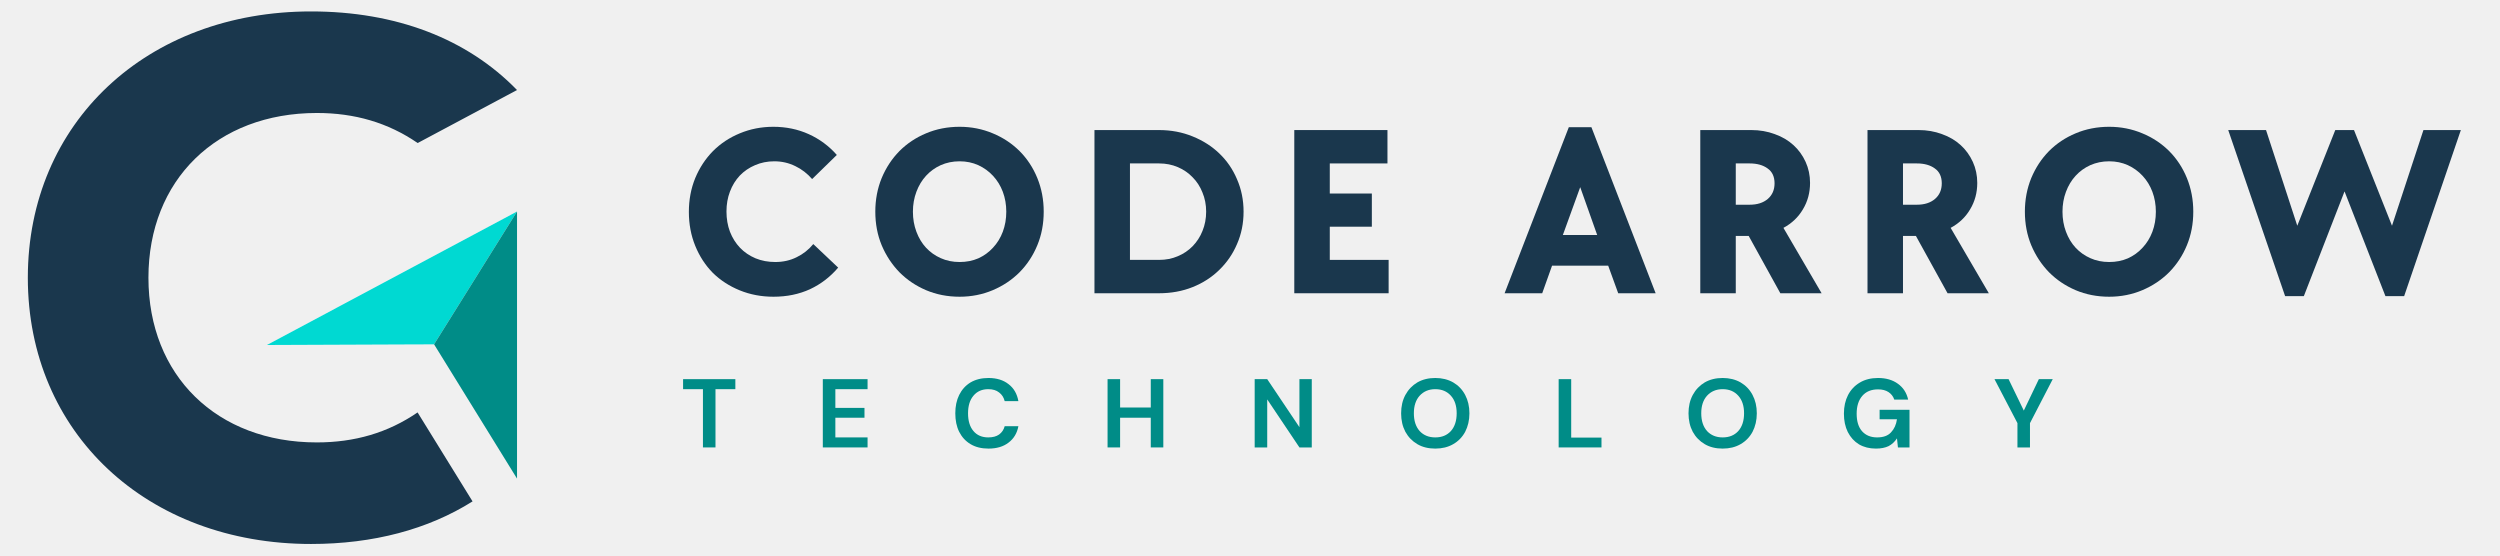
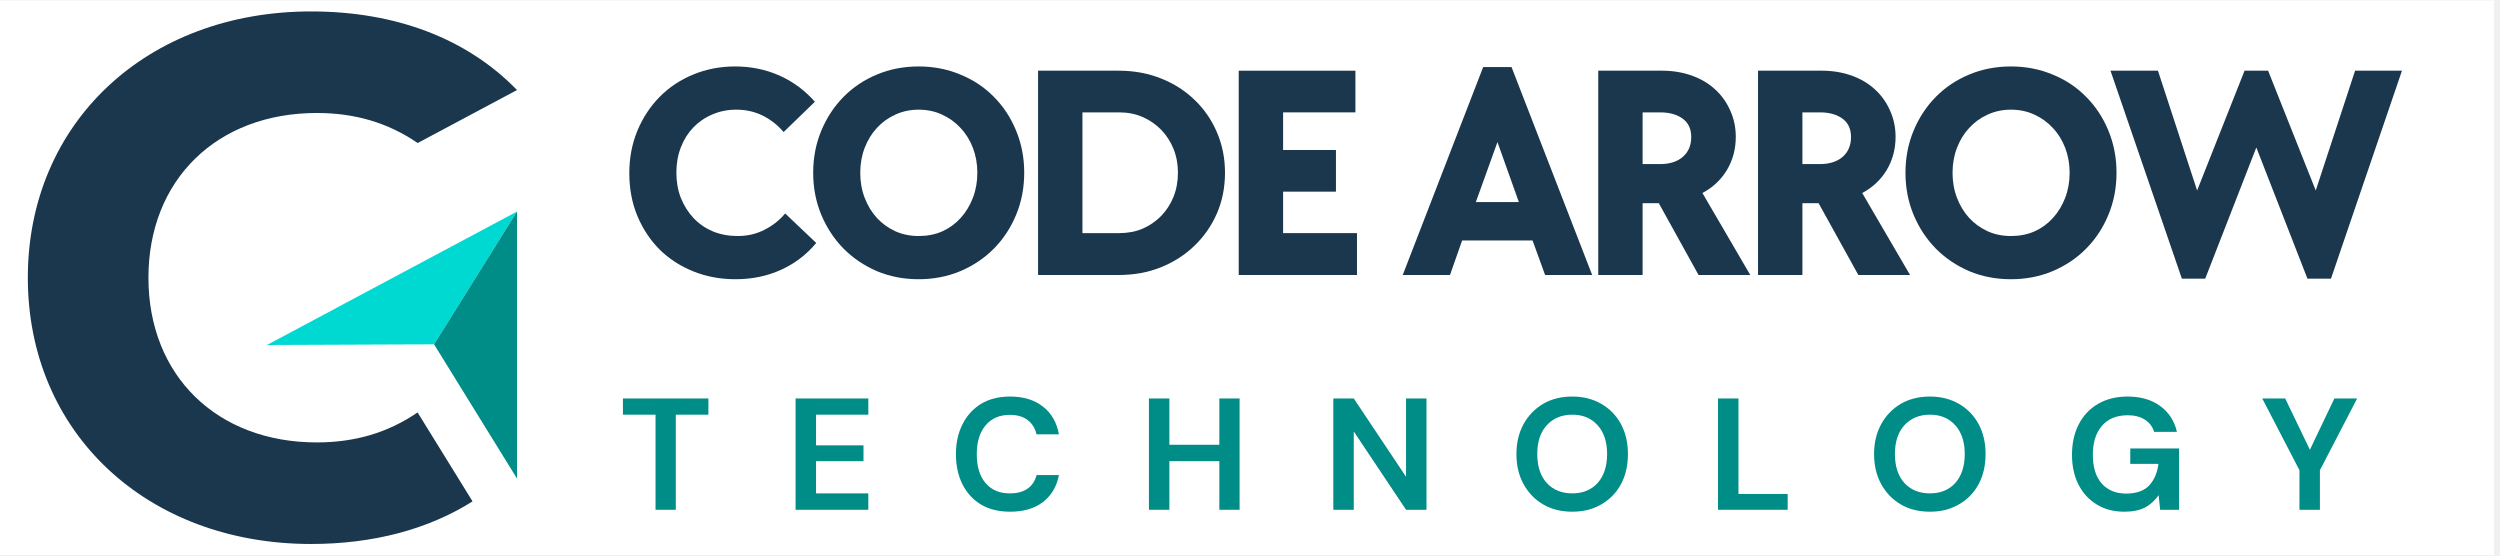
<svg xmlns="http://www.w3.org/2000/svg" width="270" zoomAndPan="magnify" viewBox="0 0 202.5 45" height="60" preserveAspectRatio="xMidYMid meet" version="1.0">
  <defs>
    <g />
-     <clipPath id="e18748f232">
+     <clipPath id="20114f2df9">
+       <path d="M 0 0.055 L 202 0.055 L 202 44.945 L 0 44.945 Z M 0 0.055 " clip-rule="nonzero" />
+     </clipPath>
+     <clipPath id="e4a1e37847">
      <path d="M 2.246 0.926 L 41.898 0.926 L 41.898 44.32 L 2.246 44.32 Z M 2.246 0.926 " clip-rule="nonzero" />
    </clipPath>
-     <clipPath id="0f5a779379">
+     <clipPath id="6e5de66ce3">
      <path d="M 21 17 L 41.898 17 L 41.898 28 L 21 28 Z M 21 17 " clip-rule="nonzero" />
    </clipPath>
-     <clipPath id="a1f7fd0505">
+     <clipPath id="824eabfbfa">
      <path d="M 35 17 L 41.898 17 L 41.898 39 L 35 39 Z M 35 17 " clip-rule="nonzero" />
    </clipPath>
  </defs>
-   <g clip-path="url(#e18748f232)">
+   <g clip-path="url(#20114f2df9)">
+     <path fill="#ffffff" d="M 0 0.055 L 202 0.055 L 202 44.945 L 0 44.945 Z M 0 0.055 " fill-opacity="1" fill-rule="nonzero" />
+     <path fill="#ffffff" d="M 0 0.055 L 202 0.055 L 202 44.945 L 0 44.945 Z M 0 0.055 " fill-opacity="1" fill-rule="nonzero" />
+   </g>
+   <g clip-path="url(#e4a1e37847)">
    <path fill="#1a374d" d="M 12.023 22.496 C 12.023 14.566 17.562 9.152 25.668 9.152 C 28.73 9.152 31.426 9.934 33.832 11.586 L 41.879 7.293 C 37.836 3.125 32.062 0.926 25.195 0.926 C 11.906 0.926 2.254 9.926 2.254 22.496 C 2.254 35.066 11.906 44.062 25.195 44.062 C 30.23 44.062 34.676 42.879 38.277 40.613 L 33.824 33.406 C 31.418 35.055 28.73 35.836 25.66 35.836 C 17.562 35.836 12.023 30.422 12.023 22.496 Z M 12.023 22.496 " fill-opacity="1" fill-rule="evenodd" />
  </g>
-   <g clip-path="url(#0f5a779379)">
+   <g clip-path="url(#6e5de66ce3)">
    <path fill="#00d9d2" d="M 35.16 27.891 L 41.879 17.133 L 21.621 27.945 L 33.059 27.898 Z M 35.16 27.891 " fill-opacity="1" fill-rule="evenodd" />
  </g>
-   <g clip-path="url(#a1f7fd0505)">
+   <g clip-path="url(#824eabfbfa)">
    <path fill="#008c87" d="M 41.879 17.133 L 35.16 27.891 L 41.879 38.766 Z M 41.879 17.133 " fill-opacity="1" fill-rule="evenodd" />
  </g>
  <g fill="#1a374d" fill-opacity="1">
-     <g transform="translate(55.11032, 23.75382)">
+     <g transform="translate(50.1146, 22.27376)">
      <g>
-         <path d="M 7.547 0.281 C 6.566 0.281 5.656 0.109 4.812 -0.234 C 3.969 -0.578 3.238 -1.051 2.625 -1.656 C 2.02 -2.27 1.547 -3 1.203 -3.844 C 0.859 -4.688 0.688 -5.602 0.688 -6.594 C 0.688 -7.57 0.859 -8.484 1.203 -9.328 C 1.555 -10.172 2.035 -10.898 2.641 -11.516 C 3.254 -12.129 3.977 -12.609 4.812 -12.953 C 5.656 -13.305 6.562 -13.484 7.531 -13.484 C 8.562 -13.484 9.516 -13.285 10.391 -12.891 C 11.273 -12.492 12.035 -11.93 12.672 -11.203 L 10.672 -9.25 C 10.285 -9.695 9.832 -10.047 9.312 -10.297 C 8.789 -10.555 8.223 -10.688 7.609 -10.688 C 7.047 -10.688 6.523 -10.582 6.047 -10.375 C 5.578 -10.176 5.164 -9.895 4.812 -9.531 C 4.469 -9.164 4.203 -8.734 4.016 -8.234 C 3.828 -7.742 3.734 -7.207 3.734 -6.625 C 3.734 -6.031 3.828 -5.484 4.016 -4.984 C 4.211 -4.484 4.484 -4.051 4.828 -3.688 C 5.18 -3.32 5.602 -3.035 6.094 -2.828 C 6.582 -2.629 7.113 -2.531 7.688 -2.531 C 8.32 -2.531 8.898 -2.66 9.422 -2.922 C 9.953 -3.18 10.398 -3.535 10.766 -3.984 L 12.781 -2.078 C 12.145 -1.328 11.383 -0.742 10.5 -0.328 C 9.613 0.078 8.629 0.281 7.547 0.281 Z M 7.547 0.281 " />
+         <path d="M 9.469 0.344 C 8.227 0.344 7.082 0.129 6.031 -0.297 C 4.977 -0.723 4.066 -1.316 3.297 -2.078 C 2.535 -2.848 1.938 -3.758 1.5 -4.812 C 1.07 -5.863 0.859 -7.008 0.859 -8.25 C 0.859 -9.488 1.078 -10.633 1.516 -11.688 C 1.953 -12.738 2.551 -13.648 3.312 -14.422 C 4.082 -15.203 4.988 -15.805 6.031 -16.234 C 7.082 -16.672 8.219 -16.891 9.438 -16.891 C 10.719 -16.891 11.91 -16.645 13.016 -16.156 C 14.117 -15.664 15.078 -14.957 15.891 -14.031 L 13.359 -11.578 C 12.879 -12.141 12.316 -12.582 11.672 -12.906 C 11.023 -13.227 10.312 -13.391 9.531 -13.391 C 8.82 -13.391 8.172 -13.258 7.578 -13 C 6.984 -12.75 6.469 -12.395 6.031 -11.938 C 5.602 -11.488 5.27 -10.953 5.031 -10.328 C 4.789 -9.703 4.672 -9.023 4.672 -8.297 C 4.672 -7.555 4.789 -6.875 5.031 -6.25 C 5.281 -5.625 5.625 -5.078 6.062 -4.609 C 6.5 -4.148 7.02 -3.789 7.625 -3.531 C 8.238 -3.281 8.91 -3.156 9.641 -3.156 C 10.422 -3.156 11.141 -3.32 11.797 -3.656 C 12.461 -3.988 13.023 -4.43 13.484 -4.984 L 16 -2.594 C 15.219 -1.656 14.27 -0.93 13.156 -0.422 C 12.039 0.086 10.812 0.344 9.469 0.344 Z M 9.469 0.344 " />
      </g>
    </g>
  </g>
  <g fill="#1a374d" fill-opacity="1">
-     <g transform="translate(70.21218, 23.75382)">
+     <g transform="translate(65.00878, 22.27376)">
      <g>
-         <path d="M 7.516 0.281 C 6.535 0.281 5.629 0.102 4.797 -0.25 C 3.973 -0.602 3.254 -1.086 2.641 -1.703 C 2.035 -2.328 1.555 -3.055 1.203 -3.891 C 0.859 -4.723 0.688 -5.629 0.688 -6.609 C 0.688 -7.578 0.859 -8.484 1.203 -9.328 C 1.555 -10.172 2.035 -10.898 2.641 -11.516 C 3.254 -12.129 3.973 -12.609 4.797 -12.953 C 5.629 -13.305 6.535 -13.484 7.516 -13.484 C 8.473 -13.484 9.367 -13.305 10.203 -12.953 C 11.035 -12.609 11.758 -12.129 12.375 -11.516 C 12.988 -10.898 13.469 -10.172 13.812 -9.328 C 14.156 -8.484 14.328 -7.578 14.328 -6.609 C 14.328 -5.629 14.156 -4.723 13.812 -3.891 C 13.469 -3.055 12.988 -2.328 12.375 -1.703 C 11.758 -1.086 11.035 -0.602 10.203 -0.25 C 9.367 0.102 8.473 0.281 7.516 0.281 Z M 7.516 -2.531 C 8.066 -2.531 8.57 -2.629 9.031 -2.828 C 9.488 -3.035 9.883 -3.32 10.219 -3.688 C 10.562 -4.051 10.828 -4.484 11.016 -4.984 C 11.203 -5.484 11.297 -6.023 11.297 -6.609 C 11.297 -7.18 11.203 -7.719 11.016 -8.219 C 10.828 -8.719 10.562 -9.148 10.219 -9.516 C 9.883 -9.879 9.488 -10.164 9.031 -10.375 C 8.57 -10.582 8.066 -10.688 7.516 -10.688 C 6.961 -10.688 6.453 -10.582 5.984 -10.375 C 5.523 -10.164 5.129 -9.879 4.797 -9.516 C 4.461 -9.148 4.203 -8.719 4.016 -8.219 C 3.828 -7.719 3.734 -7.18 3.734 -6.609 C 3.734 -6.023 3.828 -5.484 4.016 -4.984 C 4.203 -4.484 4.461 -4.051 4.797 -3.688 C 5.129 -3.332 5.523 -3.051 5.984 -2.844 C 6.453 -2.633 6.961 -2.531 7.516 -2.531 Z M 7.516 -2.531 " />
+         <path d="M 9.406 0.344 C 8.188 0.344 7.055 0.125 6.016 -0.312 C 4.984 -0.758 4.082 -1.367 3.312 -2.141 C 2.551 -2.922 1.953 -3.832 1.516 -4.875 C 1.078 -5.926 0.859 -7.062 0.859 -8.281 C 0.859 -9.5 1.078 -10.633 1.516 -11.688 C 1.953 -12.738 2.551 -13.648 3.312 -14.422 C 4.082 -15.203 4.984 -15.805 6.016 -16.234 C 7.055 -16.672 8.188 -16.891 9.406 -16.891 C 10.613 -16.891 11.738 -16.672 12.781 -16.234 C 13.832 -15.805 14.738 -15.203 15.5 -14.422 C 16.27 -13.648 16.867 -12.738 17.297 -11.688 C 17.734 -10.633 17.953 -9.5 17.953 -8.281 C 17.953 -7.062 17.734 -5.926 17.297 -4.875 C 16.867 -3.832 16.27 -2.922 15.5 -2.141 C 14.738 -1.367 13.832 -0.758 12.781 -0.312 C 11.738 0.125 10.613 0.344 9.406 0.344 Z M 9.406 -3.156 C 10.102 -3.156 10.738 -3.281 11.312 -3.531 C 11.883 -3.789 12.379 -4.148 12.797 -4.609 C 13.223 -5.078 13.555 -5.625 13.797 -6.25 C 14.035 -6.875 14.156 -7.551 14.156 -8.281 C 14.156 -9 14.035 -9.672 13.797 -10.297 C 13.555 -10.922 13.223 -11.457 12.797 -11.906 C 12.379 -12.363 11.883 -12.723 11.312 -12.984 C 10.738 -13.254 10.102 -13.391 9.406 -13.391 C 8.719 -13.391 8.082 -13.254 7.5 -12.984 C 6.926 -12.723 6.43 -12.363 6.016 -11.906 C 5.598 -11.457 5.27 -10.922 5.031 -10.297 C 4.789 -9.672 4.672 -9 4.672 -8.281 C 4.672 -7.551 4.789 -6.875 5.031 -6.25 C 5.27 -5.625 5.598 -5.082 6.016 -4.625 C 6.43 -4.176 6.926 -3.816 7.5 -3.547 C 8.082 -3.285 8.719 -3.156 9.406 -3.156 Z M 9.406 -3.156 " />
      </g>
    </g>
  </g>
  <g fill="#1a374d" fill-opacity="1">
-     <g transform="translate(87.16722, 23.75382)">
+     <g transform="translate(82.22484, 22.27376)">
      <g>
-         <path d="M 1.484 -13.219 L 6.703 -13.219 C 7.691 -13.219 8.602 -13.047 9.438 -12.703 C 10.27 -12.367 10.988 -11.91 11.594 -11.328 C 12.207 -10.742 12.688 -10.047 13.031 -9.234 C 13.383 -8.43 13.562 -7.555 13.562 -6.609 C 13.562 -5.66 13.383 -4.785 13.031 -3.984 C 12.688 -3.18 12.207 -2.484 11.594 -1.891 C 10.988 -1.297 10.27 -0.832 9.438 -0.5 C 8.602 -0.164 7.691 0 6.703 0 L 1.484 0 Z M 6.719 -2.703 C 7.27 -2.703 7.773 -2.801 8.234 -3 C 8.703 -3.195 9.102 -3.469 9.438 -3.812 C 9.781 -4.164 10.047 -4.578 10.234 -5.047 C 10.43 -5.523 10.531 -6.047 10.531 -6.609 C 10.531 -7.172 10.43 -7.688 10.234 -8.156 C 10.047 -8.633 9.781 -9.047 9.438 -9.391 C 9.102 -9.742 8.703 -10.02 8.234 -10.219 C 7.773 -10.414 7.27 -10.516 6.719 -10.516 L 4.359 -10.516 L 4.359 -2.703 Z M 6.719 -2.703 " />
+         <path d="M 1.859 -16.547 L 8.406 -16.547 C 9.633 -16.547 10.77 -16.336 11.812 -15.922 C 12.863 -15.504 13.77 -14.926 14.531 -14.188 C 15.301 -13.457 15.906 -12.582 16.344 -11.562 C 16.781 -10.551 17 -9.457 17 -8.281 C 17 -7.094 16.781 -5.992 16.344 -4.984 C 15.906 -3.984 15.301 -3.113 14.531 -2.375 C 13.77 -1.633 12.863 -1.051 11.812 -0.625 C 10.77 -0.207 9.633 0 8.406 0 L 1.859 0 Z M 8.422 -3.391 C 9.117 -3.391 9.754 -3.508 10.328 -3.75 C 10.898 -4 11.398 -4.344 11.828 -4.781 C 12.254 -5.219 12.586 -5.734 12.828 -6.328 C 13.066 -6.922 13.188 -7.57 13.188 -8.281 C 13.188 -8.988 13.066 -9.633 12.828 -10.219 C 12.586 -10.812 12.254 -11.328 11.828 -11.766 C 11.398 -12.203 10.898 -12.547 10.328 -12.797 C 9.754 -13.047 9.117 -13.172 8.422 -13.172 L 5.453 -13.172 L 5.453 -3.391 Z M 8.422 -3.391 " />
      </g>
    </g>
  </g>
  <g fill="#1a374d" fill-opacity="1">
-     <g transform="translate(103.3534, 23.75382)">
+     <g transform="translate(98.47757, 22.27376)">
      <g>
-         <path d="M 1.484 -13.219 L 9.031 -13.219 L 9.031 -10.516 L 4.359 -10.516 L 4.359 -8.078 L 7.766 -8.078 L 7.766 -5.391 L 4.359 -5.391 L 4.359 -2.703 L 9.125 -2.703 L 9.125 0 L 1.484 0 Z M 1.484 -13.219 " />
+         <path d="M 1.859 -16.547 L 11.312 -16.547 L 11.312 -13.172 L 5.453 -13.172 L 5.453 -10.125 L 9.734 -10.125 L 9.734 -6.75 L 5.453 -6.75 L 5.453 -3.391 L 11.438 -3.391 L 11.438 0 L 1.859 0 Z M 1.859 -16.547 " />
      </g>
    </g>
  </g>
  <g fill="#1a374d" fill-opacity="1">
-     <g transform="translate(115.3995, 23.75382)">
+     <g transform="translate(109.5431, 22.27376)">
      <g />
    </g>
  </g>
  <g fill="#1a374d" fill-opacity="1">
-     <g transform="translate(121.6692, 23.75382)">
+     <g transform="translate(113.3714, 22.27376)">
      <g>
-         <path d="M 5.406 -13.453 L 7.234 -13.453 L 12.438 0 L 9.406 0 L 8.594 -2.234 L 4.047 -2.234 L 3.25 0 L 0.203 0 Z M 7.703 -4.719 L 6.328 -8.594 L 4.922 -4.719 Z M 7.703 -4.719 " />
+         <path d="M 6.766 -16.844 L 9.062 -16.844 L 15.594 0 L 11.781 0 L 10.766 -2.797 L 5.062 -2.797 L 4.078 0 L 0.25 0 Z M 9.656 -5.906 L 7.922 -10.766 L 6.172 -5.906 Z M 9.656 -5.906 " />
      </g>
    </g>
  </g>
  <g fill="#1a374d" fill-opacity="1">
-     <g transform="translate(136.2388, 23.75382)">
+     <g transform="translate(127.5986, 22.27376)">
      <g>
-         <path d="M 1.484 -13.219 L 5.625 -13.219 C 6.301 -13.219 6.93 -13.109 7.516 -12.891 C 8.109 -12.68 8.613 -12.383 9.031 -12 C 9.445 -11.625 9.773 -11.172 10.016 -10.641 C 10.254 -10.117 10.375 -9.551 10.375 -8.938 C 10.375 -8.145 10.18 -7.43 9.797 -6.797 C 9.422 -6.16 8.895 -5.66 8.219 -5.297 L 11.312 0 L 7.969 0 L 5.406 -4.641 L 4.359 -4.641 L 4.359 0 L 1.484 0 Z M 5.484 -7.172 C 6.098 -7.172 6.586 -7.328 6.953 -7.641 C 7.316 -7.953 7.5 -8.375 7.5 -8.906 C 7.5 -9.445 7.312 -9.848 6.938 -10.109 C 6.57 -10.379 6.086 -10.516 5.484 -10.516 L 4.359 -10.516 L 4.359 -7.172 Z M 5.484 -7.172 " />
+         <path d="M 1.859 -16.547 L 7.047 -16.547 C 7.898 -16.547 8.691 -16.414 9.422 -16.156 C 10.16 -15.895 10.789 -15.523 11.312 -15.047 C 11.844 -14.566 12.254 -13.992 12.547 -13.328 C 12.848 -12.672 13 -11.957 13 -11.188 C 13 -10.195 12.758 -9.301 12.281 -8.5 C 11.801 -7.707 11.141 -7.086 10.297 -6.641 L 14.172 0 L 9.984 0 L 6.766 -5.812 L 5.453 -5.812 L 5.453 0 L 1.859 0 Z M 6.875 -8.984 C 7.645 -8.984 8.254 -9.176 8.703 -9.562 C 9.16 -9.957 9.391 -10.492 9.391 -11.172 C 9.391 -11.836 9.156 -12.336 8.688 -12.672 C 8.227 -13.004 7.625 -13.172 6.875 -13.172 L 5.453 -13.172 L 5.453 -8.984 Z M 6.875 -8.984 " />
      </g>
    </g>
  </g>
  <g fill="#1a374d" fill-opacity="1">
-     <g transform="translate(149.7832, 23.75382)">
+     <g transform="translate(140.5414, 22.27376)">
      <g>
-         <path d="M 1.484 -13.219 L 5.625 -13.219 C 6.301 -13.219 6.93 -13.109 7.516 -12.891 C 8.109 -12.68 8.613 -12.383 9.031 -12 C 9.445 -11.625 9.773 -11.172 10.016 -10.641 C 10.254 -10.117 10.375 -9.551 10.375 -8.938 C 10.375 -8.145 10.18 -7.43 9.797 -6.797 C 9.422 -6.16 8.895 -5.66 8.219 -5.297 L 11.312 0 L 7.969 0 L 5.406 -4.641 L 4.359 -4.641 L 4.359 0 L 1.484 0 Z M 5.484 -7.172 C 6.098 -7.172 6.586 -7.328 6.953 -7.641 C 7.316 -7.953 7.5 -8.375 7.5 -8.906 C 7.5 -9.445 7.312 -9.848 6.938 -10.109 C 6.57 -10.379 6.086 -10.516 5.484 -10.516 L 4.359 -10.516 L 4.359 -7.172 Z M 5.484 -7.172 " />
+         <path d="M 1.859 -16.547 L 7.047 -16.547 C 7.898 -16.547 8.691 -16.414 9.422 -16.156 C 10.16 -15.895 10.789 -15.523 11.312 -15.047 C 11.844 -14.566 12.254 -13.992 12.547 -13.328 C 12.848 -12.672 13 -11.957 13 -11.188 C 13 -10.195 12.758 -9.301 12.281 -8.5 C 11.801 -7.707 11.141 -7.086 10.297 -6.641 L 14.172 0 L 9.984 0 L 6.766 -5.812 L 5.453 -5.812 L 5.453 0 L 1.859 0 Z M 6.875 -8.984 C 7.645 -8.984 8.254 -9.176 8.703 -9.562 C 9.16 -9.957 9.391 -10.492 9.391 -11.172 C 9.391 -11.836 9.156 -12.336 8.688 -12.672 C 8.227 -13.004 7.625 -13.172 6.875 -13.172 L 5.453 -13.172 L 5.453 -8.984 Z M 6.875 -8.984 " />
      </g>
    </g>
  </g>
  <g fill="#1a374d" fill-opacity="1">
-     <g transform="translate(163.3276, 23.75382)">
+     <g transform="translate(153.4843, 22.27376)">
      <g>
-         <path d="M 7.516 0.281 C 6.535 0.281 5.629 0.102 4.797 -0.25 C 3.973 -0.602 3.254 -1.086 2.641 -1.703 C 2.035 -2.328 1.555 -3.055 1.203 -3.891 C 0.859 -4.723 0.688 -5.629 0.688 -6.609 C 0.688 -7.578 0.859 -8.484 1.203 -9.328 C 1.555 -10.172 2.035 -10.898 2.641 -11.516 C 3.254 -12.129 3.973 -12.609 4.797 -12.953 C 5.629 -13.305 6.535 -13.484 7.516 -13.484 C 8.473 -13.484 9.367 -13.305 10.203 -12.953 C 11.035 -12.609 11.758 -12.129 12.375 -11.516 C 12.988 -10.898 13.469 -10.172 13.812 -9.328 C 14.156 -8.484 14.328 -7.578 14.328 -6.609 C 14.328 -5.629 14.156 -4.723 13.812 -3.891 C 13.469 -3.055 12.988 -2.328 12.375 -1.703 C 11.758 -1.086 11.035 -0.602 10.203 -0.25 C 9.367 0.102 8.473 0.281 7.516 0.281 Z M 7.516 -2.531 C 8.066 -2.531 8.57 -2.629 9.031 -2.828 C 9.488 -3.035 9.883 -3.32 10.219 -3.688 C 10.562 -4.051 10.828 -4.484 11.016 -4.984 C 11.203 -5.484 11.297 -6.023 11.297 -6.609 C 11.297 -7.18 11.203 -7.719 11.016 -8.219 C 10.828 -8.719 10.562 -9.148 10.219 -9.516 C 9.883 -9.879 9.488 -10.164 9.031 -10.375 C 8.57 -10.582 8.066 -10.688 7.516 -10.688 C 6.961 -10.688 6.453 -10.582 5.984 -10.375 C 5.523 -10.164 5.129 -9.879 4.797 -9.516 C 4.461 -9.148 4.203 -8.719 4.016 -8.219 C 3.828 -7.719 3.734 -7.18 3.734 -6.609 C 3.734 -6.023 3.828 -5.484 4.016 -4.984 C 4.203 -4.484 4.461 -4.051 4.797 -3.688 C 5.129 -3.332 5.523 -3.051 5.984 -2.844 C 6.453 -2.633 6.961 -2.531 7.516 -2.531 Z M 7.516 -2.531 " />
+         <path d="M 9.406 0.344 C 8.188 0.344 7.055 0.125 6.016 -0.312 C 4.984 -0.758 4.082 -1.367 3.312 -2.141 C 2.551 -2.922 1.953 -3.832 1.516 -4.875 C 1.078 -5.926 0.859 -7.062 0.859 -8.281 C 0.859 -9.5 1.078 -10.633 1.516 -11.688 C 1.953 -12.738 2.551 -13.648 3.312 -14.422 C 4.082 -15.203 4.984 -15.805 6.016 -16.234 C 7.055 -16.672 8.188 -16.891 9.406 -16.891 C 10.613 -16.891 11.738 -16.672 12.781 -16.234 C 13.832 -15.805 14.738 -15.203 15.5 -14.422 C 16.27 -13.648 16.867 -12.738 17.297 -11.688 C 17.734 -10.633 17.953 -9.5 17.953 -8.281 C 17.953 -7.062 17.734 -5.926 17.297 -4.875 C 16.867 -3.832 16.27 -2.922 15.5 -2.141 C 14.738 -1.367 13.832 -0.758 12.781 -0.312 C 11.738 0.125 10.613 0.344 9.406 0.344 Z M 9.406 -3.156 C 10.102 -3.156 10.738 -3.281 11.312 -3.531 C 11.883 -3.789 12.379 -4.148 12.797 -4.609 C 13.223 -5.078 13.555 -5.625 13.797 -6.25 C 14.035 -6.875 14.156 -7.551 14.156 -8.281 C 14.156 -9 14.035 -9.672 13.797 -10.297 C 13.555 -10.922 13.223 -11.457 12.797 -11.906 C 12.379 -12.363 11.883 -12.723 11.312 -12.984 C 10.738 -13.254 10.102 -13.391 9.406 -13.391 C 8.719 -13.391 8.082 -13.254 7.5 -12.984 C 6.926 -12.723 6.43 -12.363 6.016 -11.906 C 5.598 -11.457 5.27 -10.922 5.031 -10.297 C 4.789 -9.672 4.672 -9 4.672 -8.281 C 4.672 -7.551 4.789 -6.875 5.031 -6.25 C 5.27 -5.625 5.598 -5.082 6.016 -4.625 C 6.43 -4.176 6.926 -3.816 7.5 -3.547 C 8.082 -3.285 8.719 -3.156 9.406 -3.156 Z M 9.406 -3.156 " />
      </g>
    </g>
  </g>
  <g fill="#1a374d" fill-opacity="1">
-     <g transform="translate(180.2826, 23.75382)">
+     <g transform="translate(170.7003, 22.27376)">
      <g>
-         <path d="M 0.203 -13.219 L 3.266 -13.219 L 5.797 -5.469 L 8.875 -13.219 L 10.391 -13.219 L 13.469 -5.469 L 16.016 -13.219 L 19.047 -13.219 L 14.453 0.234 L 12.938 0.234 L 9.625 -8.25 L 6.328 0.234 L 4.812 0.234 Z M 0.203 -13.219 " />
+         <path d="M 0.25 -16.547 L 4.094 -16.547 L 7.266 -6.844 L 11.109 -16.547 L 13.016 -16.547 L 16.875 -6.844 L 20.062 -16.547 L 23.859 -16.547 L 18.109 0.297 L 16.203 0.297 L 12.062 -10.328 L 7.922 0.297 L 6.031 0.297 Z M 0.25 -16.547 " />
      </g>
    </g>
  </g>
  <g fill="#008c87" fill-opacity="1">
-     <g transform="translate(55.11032, 36.24199)">
+     <g transform="translate(50.1146, 41.29203)">
      <g>
-         <path d="M 1.828 0 L 1.828 -4.719 L 0.219 -4.719 L 0.219 -5.531 L 4.453 -5.531 L 4.453 -4.719 L 2.844 -4.719 L 2.844 0 Z M 1.828 0 " />
+         <path d="M 2.984 0 L 2.984 -7.703 L 0.344 -7.703 L 0.344 -9.016 L 7.266 -9.016 L 7.266 -7.703 L 4.625 -7.703 L 4.625 0 Z M 2.984 0 " />
      </g>
    </g>
  </g>
  <g fill="#008c87" fill-opacity="1">
-     <g transform="translate(66.11687, 36.24199)">
+     <g transform="translate(63.56757, 41.29203)">
      <g>
-         <path d="M 0.531 0 L 0.531 -5.531 L 4.156 -5.531 L 4.156 -4.719 L 1.547 -4.719 L 1.547 -3.203 L 3.906 -3.203 L 3.906 -2.406 L 1.547 -2.406 L 1.547 -0.812 L 4.156 -0.812 L 4.156 0 Z M 0.531 0 " />
+         <path d="M 0.875 0 L 0.875 -9.016 L 6.766 -9.016 L 6.766 -7.703 L 2.531 -7.703 L 2.531 -5.219 L 6.375 -5.219 L 6.375 -3.938 L 2.531 -3.938 L 2.531 -1.328 L 6.766 -1.328 L 6.766 0 Z M 0.875 0 " />
      </g>
    </g>
  </g>
  <g fill="#008c87" fill-opacity="1">
-     <g transform="translate(77.02062, 36.24199)">
+     <g transform="translate(76.85292, 41.29203)">
      <g>
-         <path d="M 3.047 0.094 C 2.484 0.094 2 -0.023 1.594 -0.266 C 1.195 -0.504 0.891 -0.836 0.672 -1.266 C 0.461 -1.691 0.359 -2.191 0.359 -2.766 C 0.359 -3.328 0.461 -3.82 0.672 -4.25 C 0.891 -4.688 1.195 -5.023 1.594 -5.266 C 2 -5.504 2.484 -5.625 3.047 -5.625 C 3.711 -5.625 4.254 -5.457 4.672 -5.125 C 5.098 -4.801 5.363 -4.344 5.469 -3.75 L 4.359 -3.75 C 4.285 -4.051 4.133 -4.285 3.906 -4.453 C 3.688 -4.629 3.395 -4.719 3.031 -4.719 C 2.52 -4.719 2.117 -4.539 1.828 -4.188 C 1.535 -3.844 1.391 -3.367 1.391 -2.766 C 1.391 -2.148 1.535 -1.672 1.828 -1.328 C 2.117 -0.984 2.52 -0.812 3.031 -0.812 C 3.395 -0.812 3.688 -0.891 3.906 -1.047 C 4.133 -1.211 4.285 -1.438 4.359 -1.719 L 5.469 -1.719 C 5.363 -1.156 5.098 -0.711 4.672 -0.391 C 4.254 -0.066 3.711 0.094 3.047 0.094 Z M 3.047 0.094 " />
+         <path d="M 4.969 0.156 C 4.051 0.156 3.266 -0.035 2.609 -0.422 C 1.961 -0.816 1.461 -1.363 1.109 -2.062 C 0.754 -2.77 0.578 -3.582 0.578 -4.5 C 0.578 -5.414 0.754 -6.223 1.109 -6.922 C 1.461 -7.629 1.961 -8.18 2.609 -8.578 C 3.266 -8.973 4.051 -9.172 4.969 -9.172 C 6.051 -9.172 6.938 -8.898 7.625 -8.359 C 8.312 -7.828 8.742 -7.078 8.922 -6.109 L 7.109 -6.109 C 6.992 -6.598 6.754 -6.984 6.391 -7.266 C 6.023 -7.547 5.539 -7.688 4.938 -7.688 C 4.102 -7.688 3.445 -7.398 2.969 -6.828 C 2.5 -6.266 2.266 -5.488 2.266 -4.5 C 2.266 -3.508 2.5 -2.734 2.969 -2.172 C 3.445 -1.609 4.102 -1.328 4.938 -1.328 C 5.539 -1.328 6.023 -1.457 6.391 -1.719 C 6.754 -1.977 6.992 -2.344 7.109 -2.812 L 8.922 -2.812 C 8.742 -1.883 8.312 -1.156 7.625 -0.625 C 6.938 -0.102 6.051 0.156 4.969 0.156 Z M 4.969 0.156 " />
      </g>
    </g>
  </g>
  <g fill="#008c87" fill-opacity="1">
-     <g transform="translate(89.18166, 36.24199)">
+     <g transform="translate(92.18839, 41.29203)">
      <g>
-         <path d="M 0.531 0 L 0.531 -5.531 L 1.547 -5.531 L 1.547 -3.234 L 4.031 -3.234 L 4.031 -5.531 L 5.047 -5.531 L 5.047 0 L 4.031 0 L 4.031 -2.406 L 1.547 -2.406 L 1.547 0 Z M 0.531 0 " />
+         <path d="M 0.875 0 L 0.875 -9.016 L 2.531 -9.016 L 2.531 -5.266 L 6.578 -5.266 L 6.578 -9.016 L 8.219 -9.016 L 8.219 0 L 6.578 0 L 6.578 -3.938 L 2.531 -3.938 L 2.531 0 Z M 0.875 0 " />
      </g>
    </g>
  </g>
  <g fill="#008c87" fill-opacity="1">
-     <g transform="translate(101.0976, 36.24199)">
+     <g transform="translate(107.1242, 41.29203)">
      <g>
-         <path d="M 0.531 0 L 0.531 -5.531 L 1.547 -5.531 L 4.156 -1.641 L 4.156 -5.531 L 5.156 -5.531 L 5.156 0 L 4.156 0 L 1.547 -3.891 L 1.547 0 Z M 0.531 0 " />
+         <path d="M 0.875 0 L 0.875 -9.016 L 2.531 -9.016 L 6.766 -2.672 L 6.766 -9.016 L 8.422 -9.016 L 8.422 0 L 6.766 0 L 2.531 -6.344 L 2.531 0 Z M 0.875 0 " />
      </g>
    </g>
  </g>
  <g fill="#008c87" fill-opacity="1">
-     <g transform="translate(113.1321, 36.24199)">
+     <g transform="translate(122.2533, 41.29203)">
      <g>
-         <path d="M 3.125 0.094 C 2.57 0.094 2.086 -0.023 1.672 -0.266 C 1.266 -0.504 0.941 -0.836 0.703 -1.266 C 0.473 -1.703 0.359 -2.203 0.359 -2.766 C 0.359 -3.328 0.473 -3.82 0.703 -4.25 C 0.941 -4.688 1.266 -5.023 1.672 -5.266 C 2.086 -5.504 2.57 -5.625 3.125 -5.625 C 3.676 -5.625 4.16 -5.504 4.578 -5.266 C 4.992 -5.023 5.316 -4.688 5.547 -4.25 C 5.773 -3.82 5.891 -3.328 5.891 -2.766 C 5.891 -2.203 5.773 -1.703 5.547 -1.266 C 5.316 -0.836 4.992 -0.504 4.578 -0.266 C 4.16 -0.023 3.676 0.094 3.125 0.094 Z M 3.125 -0.812 C 3.656 -0.812 4.078 -0.984 4.391 -1.328 C 4.703 -1.68 4.859 -2.16 4.859 -2.766 C 4.859 -3.367 4.703 -3.844 4.391 -4.188 C 4.078 -4.539 3.656 -4.719 3.125 -4.719 C 2.602 -4.719 2.18 -4.539 1.859 -4.188 C 1.547 -3.844 1.391 -3.367 1.391 -2.766 C 1.391 -2.16 1.547 -1.68 1.859 -1.328 C 2.18 -0.984 2.602 -0.812 3.125 -0.812 Z M 3.125 -0.812 " />
+         <path d="M 5.109 0.156 C 4.203 0.156 3.41 -0.039 2.734 -0.438 C 2.066 -0.832 1.539 -1.379 1.156 -2.078 C 0.77 -2.773 0.578 -3.586 0.578 -4.516 C 0.578 -5.43 0.77 -6.238 1.156 -6.938 C 1.539 -7.633 2.066 -8.18 2.734 -8.578 C 3.41 -8.973 4.203 -9.172 5.109 -9.172 C 5.992 -9.172 6.773 -8.973 7.453 -8.578 C 8.141 -8.18 8.672 -7.633 9.047 -6.938 C 9.422 -6.238 9.609 -5.43 9.609 -4.516 C 9.609 -3.586 9.422 -2.773 9.047 -2.078 C 8.672 -1.379 8.141 -0.832 7.453 -0.438 C 6.773 -0.039 5.992 0.156 5.109 0.156 Z M 5.109 -1.328 C 5.961 -1.328 6.645 -1.609 7.156 -2.172 C 7.664 -2.742 7.922 -3.523 7.922 -4.516 C 7.922 -5.504 7.664 -6.281 7.156 -6.844 C 6.645 -7.414 5.961 -7.703 5.109 -7.703 C 4.242 -7.703 3.551 -7.414 3.031 -6.844 C 2.52 -6.281 2.266 -5.504 2.266 -4.516 C 2.266 -3.523 2.52 -2.742 3.031 -2.172 C 3.551 -1.609 4.242 -1.328 5.109 -1.328 Z M 5.109 -1.328 " />
      </g>
    </g>
  </g>
  <g fill="#008c87" fill-opacity="1">
-     <g transform="translate(125.7201, 36.24199)">
+     <g transform="translate(138.2851, 41.29203)">
      <g>
-         <path d="M 0.531 0 L 0.531 -5.531 L 1.547 -5.531 L 1.547 -0.797 L 4 -0.797 L 4 0 Z M 0.531 0 " />
+         <path d="M 0.875 0 L 0.875 -9.016 L 2.531 -9.016 L 2.531 -1.281 L 6.516 -1.281 L 6.516 0 Z M 0.875 0 " />
      </g>
    </g>
  </g>
  <g fill="#008c87" fill-opacity="1">
-     <g transform="translate(136.4104, 36.24199)">
+     <g transform="translate(151.2223, 41.29203)">
      <g>
-         <path d="M 3.125 0.094 C 2.57 0.094 2.086 -0.023 1.672 -0.266 C 1.266 -0.504 0.941 -0.836 0.703 -1.266 C 0.473 -1.703 0.359 -2.203 0.359 -2.766 C 0.359 -3.328 0.473 -3.82 0.703 -4.25 C 0.941 -4.688 1.266 -5.023 1.672 -5.266 C 2.086 -5.504 2.57 -5.625 3.125 -5.625 C 3.676 -5.625 4.16 -5.504 4.578 -5.266 C 4.992 -5.023 5.316 -4.688 5.547 -4.25 C 5.773 -3.82 5.891 -3.328 5.891 -2.766 C 5.891 -2.203 5.773 -1.703 5.547 -1.266 C 5.316 -0.836 4.992 -0.504 4.578 -0.266 C 4.16 -0.023 3.676 0.094 3.125 0.094 Z M 3.125 -0.812 C 3.656 -0.812 4.078 -0.984 4.391 -1.328 C 4.703 -1.68 4.859 -2.16 4.859 -2.766 C 4.859 -3.367 4.703 -3.844 4.391 -4.188 C 4.078 -4.539 3.656 -4.719 3.125 -4.719 C 2.602 -4.719 2.18 -4.539 1.859 -4.188 C 1.547 -3.844 1.391 -3.367 1.391 -2.766 C 1.391 -2.16 1.547 -1.68 1.859 -1.328 C 2.18 -0.984 2.602 -0.812 3.125 -0.812 Z M 3.125 -0.812 " />
+         <path d="M 5.109 0.156 C 4.203 0.156 3.41 -0.039 2.734 -0.438 C 2.066 -0.832 1.539 -1.379 1.156 -2.078 C 0.77 -2.773 0.578 -3.586 0.578 -4.516 C 0.578 -5.43 0.77 -6.238 1.156 -6.938 C 1.539 -7.633 2.066 -8.18 2.734 -8.578 C 3.41 -8.973 4.203 -9.172 5.109 -9.172 C 5.992 -9.172 6.773 -8.973 7.453 -8.578 C 8.141 -8.18 8.672 -7.633 9.047 -6.938 C 9.422 -6.238 9.609 -5.43 9.609 -4.516 C 9.609 -3.586 9.422 -2.773 9.047 -2.078 C 8.672 -1.379 8.141 -0.832 7.453 -0.438 C 6.773 -0.039 5.992 0.156 5.109 0.156 Z M 5.109 -1.328 C 5.961 -1.328 6.645 -1.609 7.156 -2.172 C 7.664 -2.742 7.922 -3.523 7.922 -4.516 C 7.922 -5.504 7.664 -6.281 7.156 -6.844 C 6.645 -7.414 5.961 -7.703 5.109 -7.703 C 4.242 -7.703 3.551 -7.414 3.031 -6.844 C 2.52 -6.281 2.266 -5.504 2.266 -4.516 C 2.266 -3.523 2.52 -2.742 3.031 -2.172 C 3.551 -1.609 4.242 -1.328 5.109 -1.328 Z M 5.109 -1.328 " />
      </g>
    </g>
  </g>
  <g fill="#008c87" fill-opacity="1">
-     <g transform="translate(148.9984, 36.24199)">
+     <g transform="translate(167.2541, 41.29203)">
      <g>
-         <path d="M 2.953 0.094 C 2.43 0.094 1.973 -0.02 1.578 -0.25 C 1.191 -0.488 0.891 -0.82 0.672 -1.25 C 0.461 -1.676 0.359 -2.172 0.359 -2.734 C 0.359 -3.305 0.469 -3.805 0.688 -4.234 C 0.914 -4.672 1.234 -5.008 1.641 -5.25 C 2.055 -5.5 2.551 -5.625 3.125 -5.625 C 3.77 -5.625 4.305 -5.469 4.734 -5.156 C 5.16 -4.852 5.438 -4.426 5.562 -3.875 L 4.438 -3.875 C 4.352 -4.133 4.195 -4.336 3.969 -4.484 C 3.75 -4.629 3.469 -4.703 3.125 -4.703 C 2.57 -4.703 2.145 -4.523 1.844 -4.172 C 1.539 -3.816 1.391 -3.336 1.391 -2.734 C 1.391 -2.117 1.535 -1.645 1.828 -1.312 C 2.129 -0.977 2.535 -0.812 3.047 -0.812 C 3.547 -0.812 3.922 -0.945 4.172 -1.219 C 4.43 -1.488 4.594 -1.844 4.656 -2.281 L 3.25 -2.281 L 3.25 -3.047 L 5.672 -3.047 L 5.672 0 L 4.734 0 L 4.656 -0.734 C 4.477 -0.461 4.254 -0.254 3.984 -0.109 C 3.711 0.023 3.367 0.094 2.953 0.094 Z M 2.953 0.094 " />
+         <path d="M 4.828 0.156 C 3.973 0.156 3.227 -0.035 2.594 -0.422 C 1.957 -0.805 1.461 -1.344 1.109 -2.031 C 0.754 -2.727 0.578 -3.535 0.578 -4.453 C 0.578 -5.391 0.758 -6.211 1.125 -6.922 C 1.488 -7.629 2.008 -8.18 2.688 -8.578 C 3.363 -8.973 4.164 -9.172 5.094 -9.172 C 6.145 -9.172 7.02 -8.914 7.719 -8.406 C 8.414 -7.906 8.867 -7.207 9.078 -6.312 L 7.234 -6.312 C 7.098 -6.738 6.848 -7.066 6.484 -7.297 C 6.117 -7.535 5.656 -7.656 5.094 -7.656 C 4.188 -7.656 3.488 -7.367 3 -6.797 C 2.508 -6.223 2.266 -5.441 2.266 -4.453 C 2.266 -3.453 2.504 -2.676 2.984 -2.125 C 3.473 -1.582 4.133 -1.312 4.969 -1.312 C 5.789 -1.312 6.41 -1.531 6.828 -1.969 C 7.242 -2.414 7.492 -3 7.578 -3.719 L 5.297 -3.719 L 5.297 -4.969 L 9.25 -4.969 L 9.25 0 L 7.719 0 L 7.594 -1.188 C 7.301 -0.758 6.938 -0.426 6.5 -0.188 C 6.062 0.039 5.504 0.156 4.828 0.156 Z M 4.828 0.156 " />
      </g>
    </g>
  </g>
  <g fill="#008c87" fill-opacity="1">
-     <g transform="translate(161.4441, 36.24199)">
+     <g transform="translate(183.0537, 41.29203)">
      <g>
-         <path d="M 1.969 0 L 1.969 -1.969 L 0.109 -5.531 L 1.25 -5.531 L 2.484 -2.984 L 3.703 -5.531 L 4.828 -5.531 L 2.984 -1.969 L 2.984 0 Z M 1.969 0 " />
+         <path d="M 3.203 0 L 3.203 -3.203 L 0.188 -9.016 L 2.047 -9.016 L 4.047 -4.859 L 6.031 -9.016 L 7.875 -9.016 L 4.859 -3.203 L 4.859 0 Z M 3.203 0 " />
      </g>
    </g>
  </g>
</svg>
